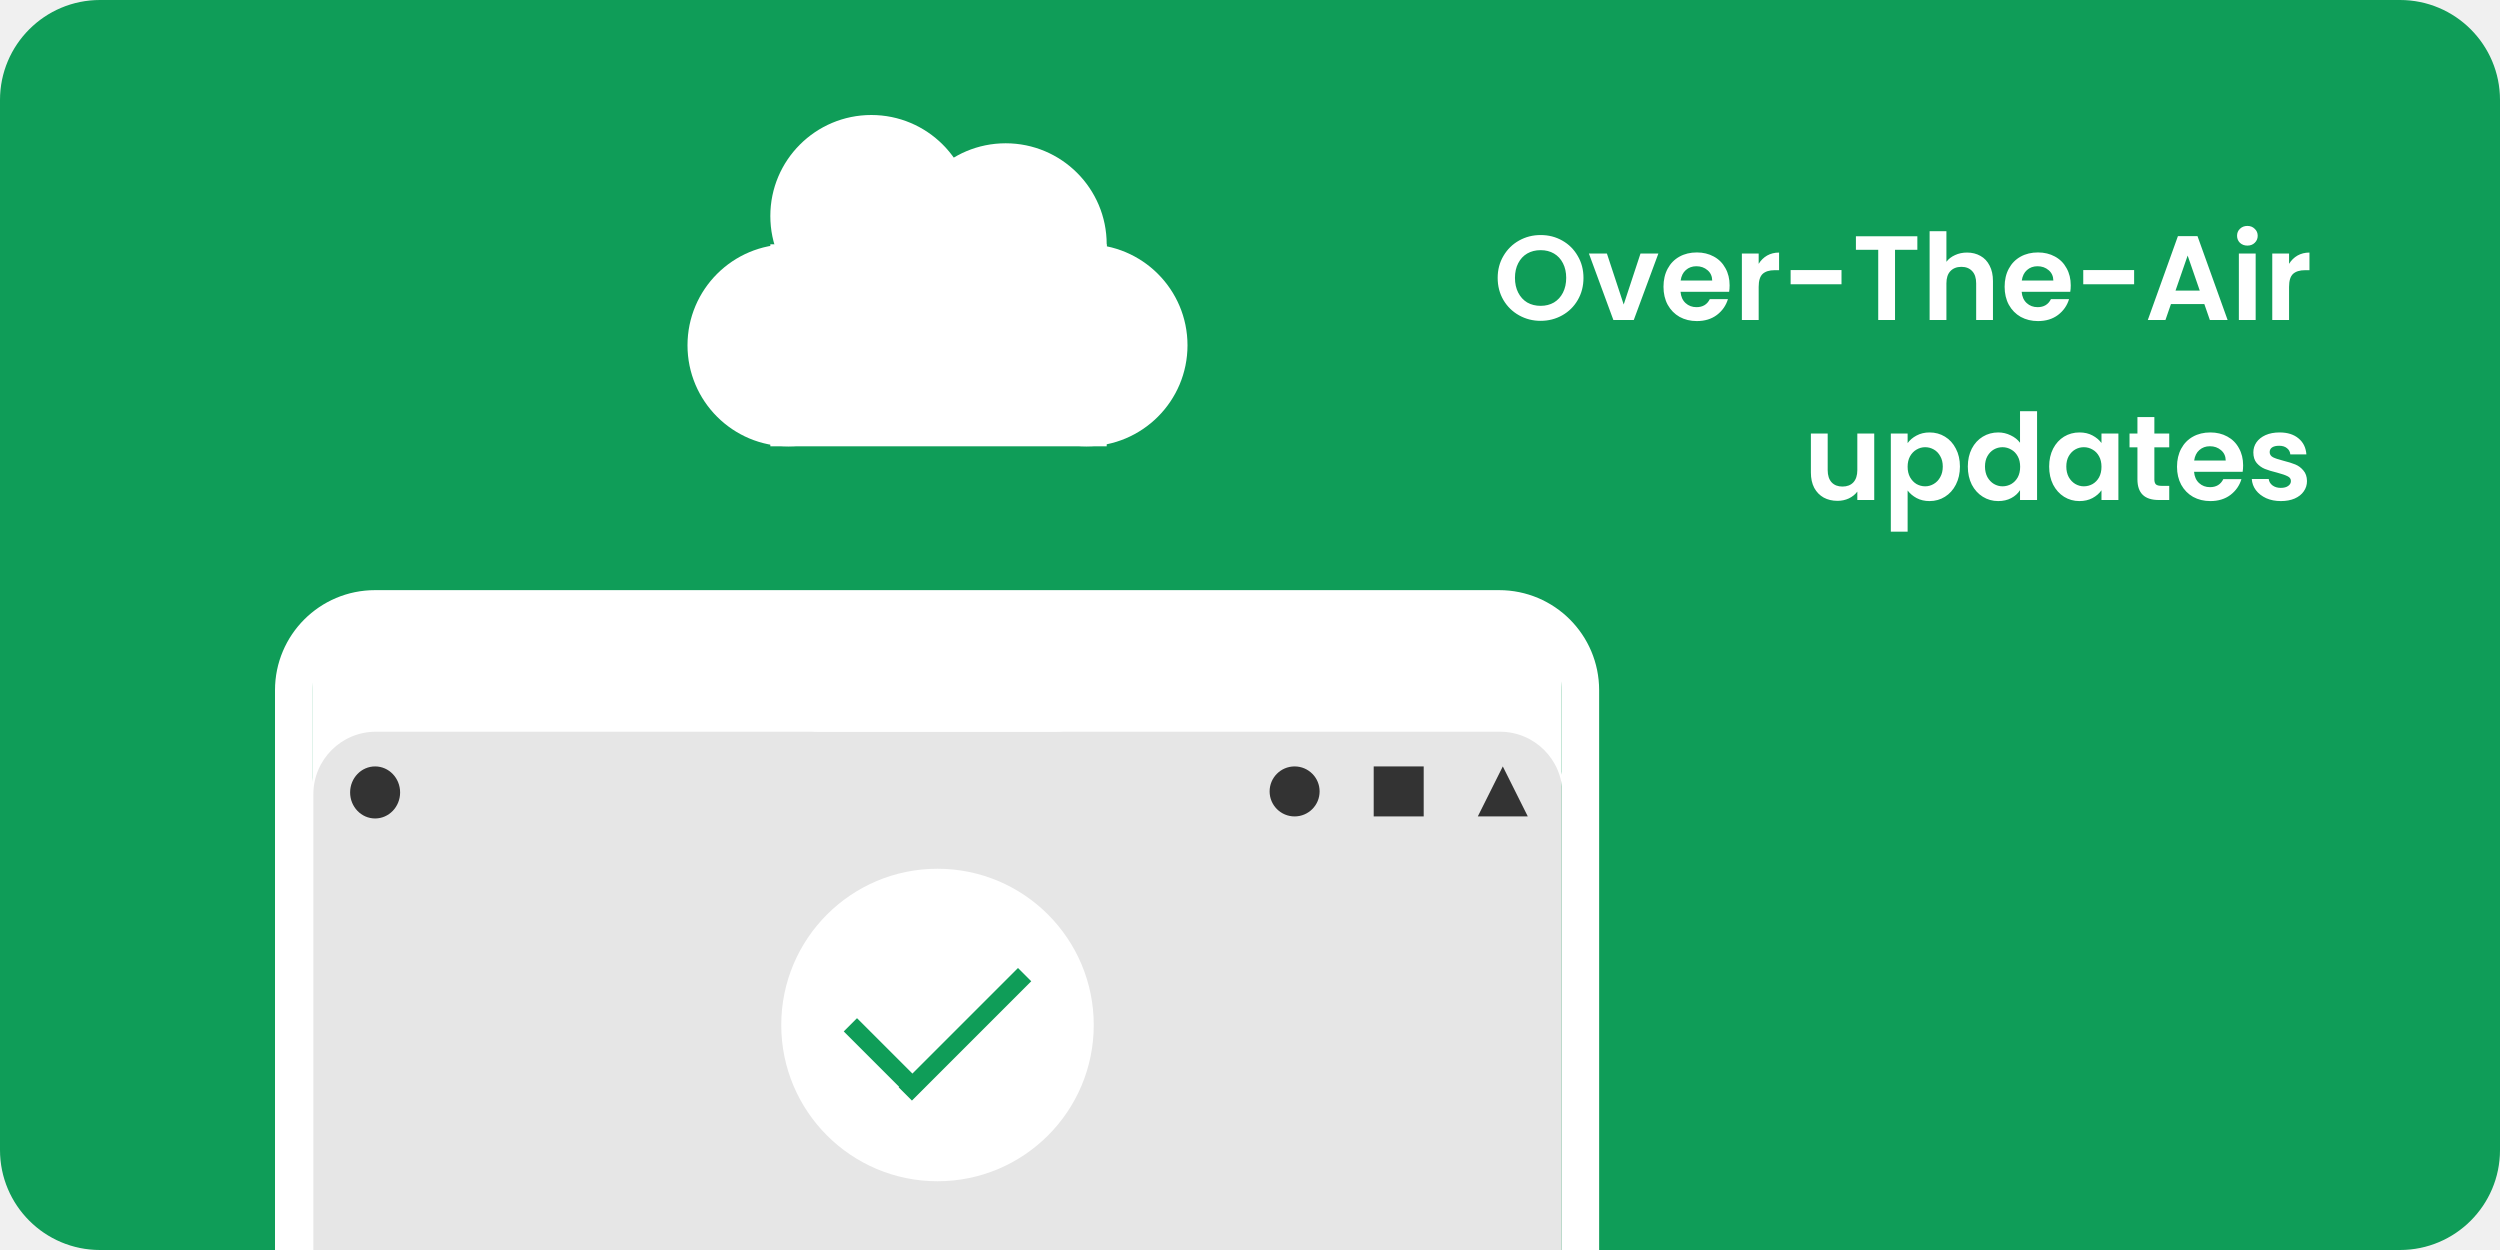
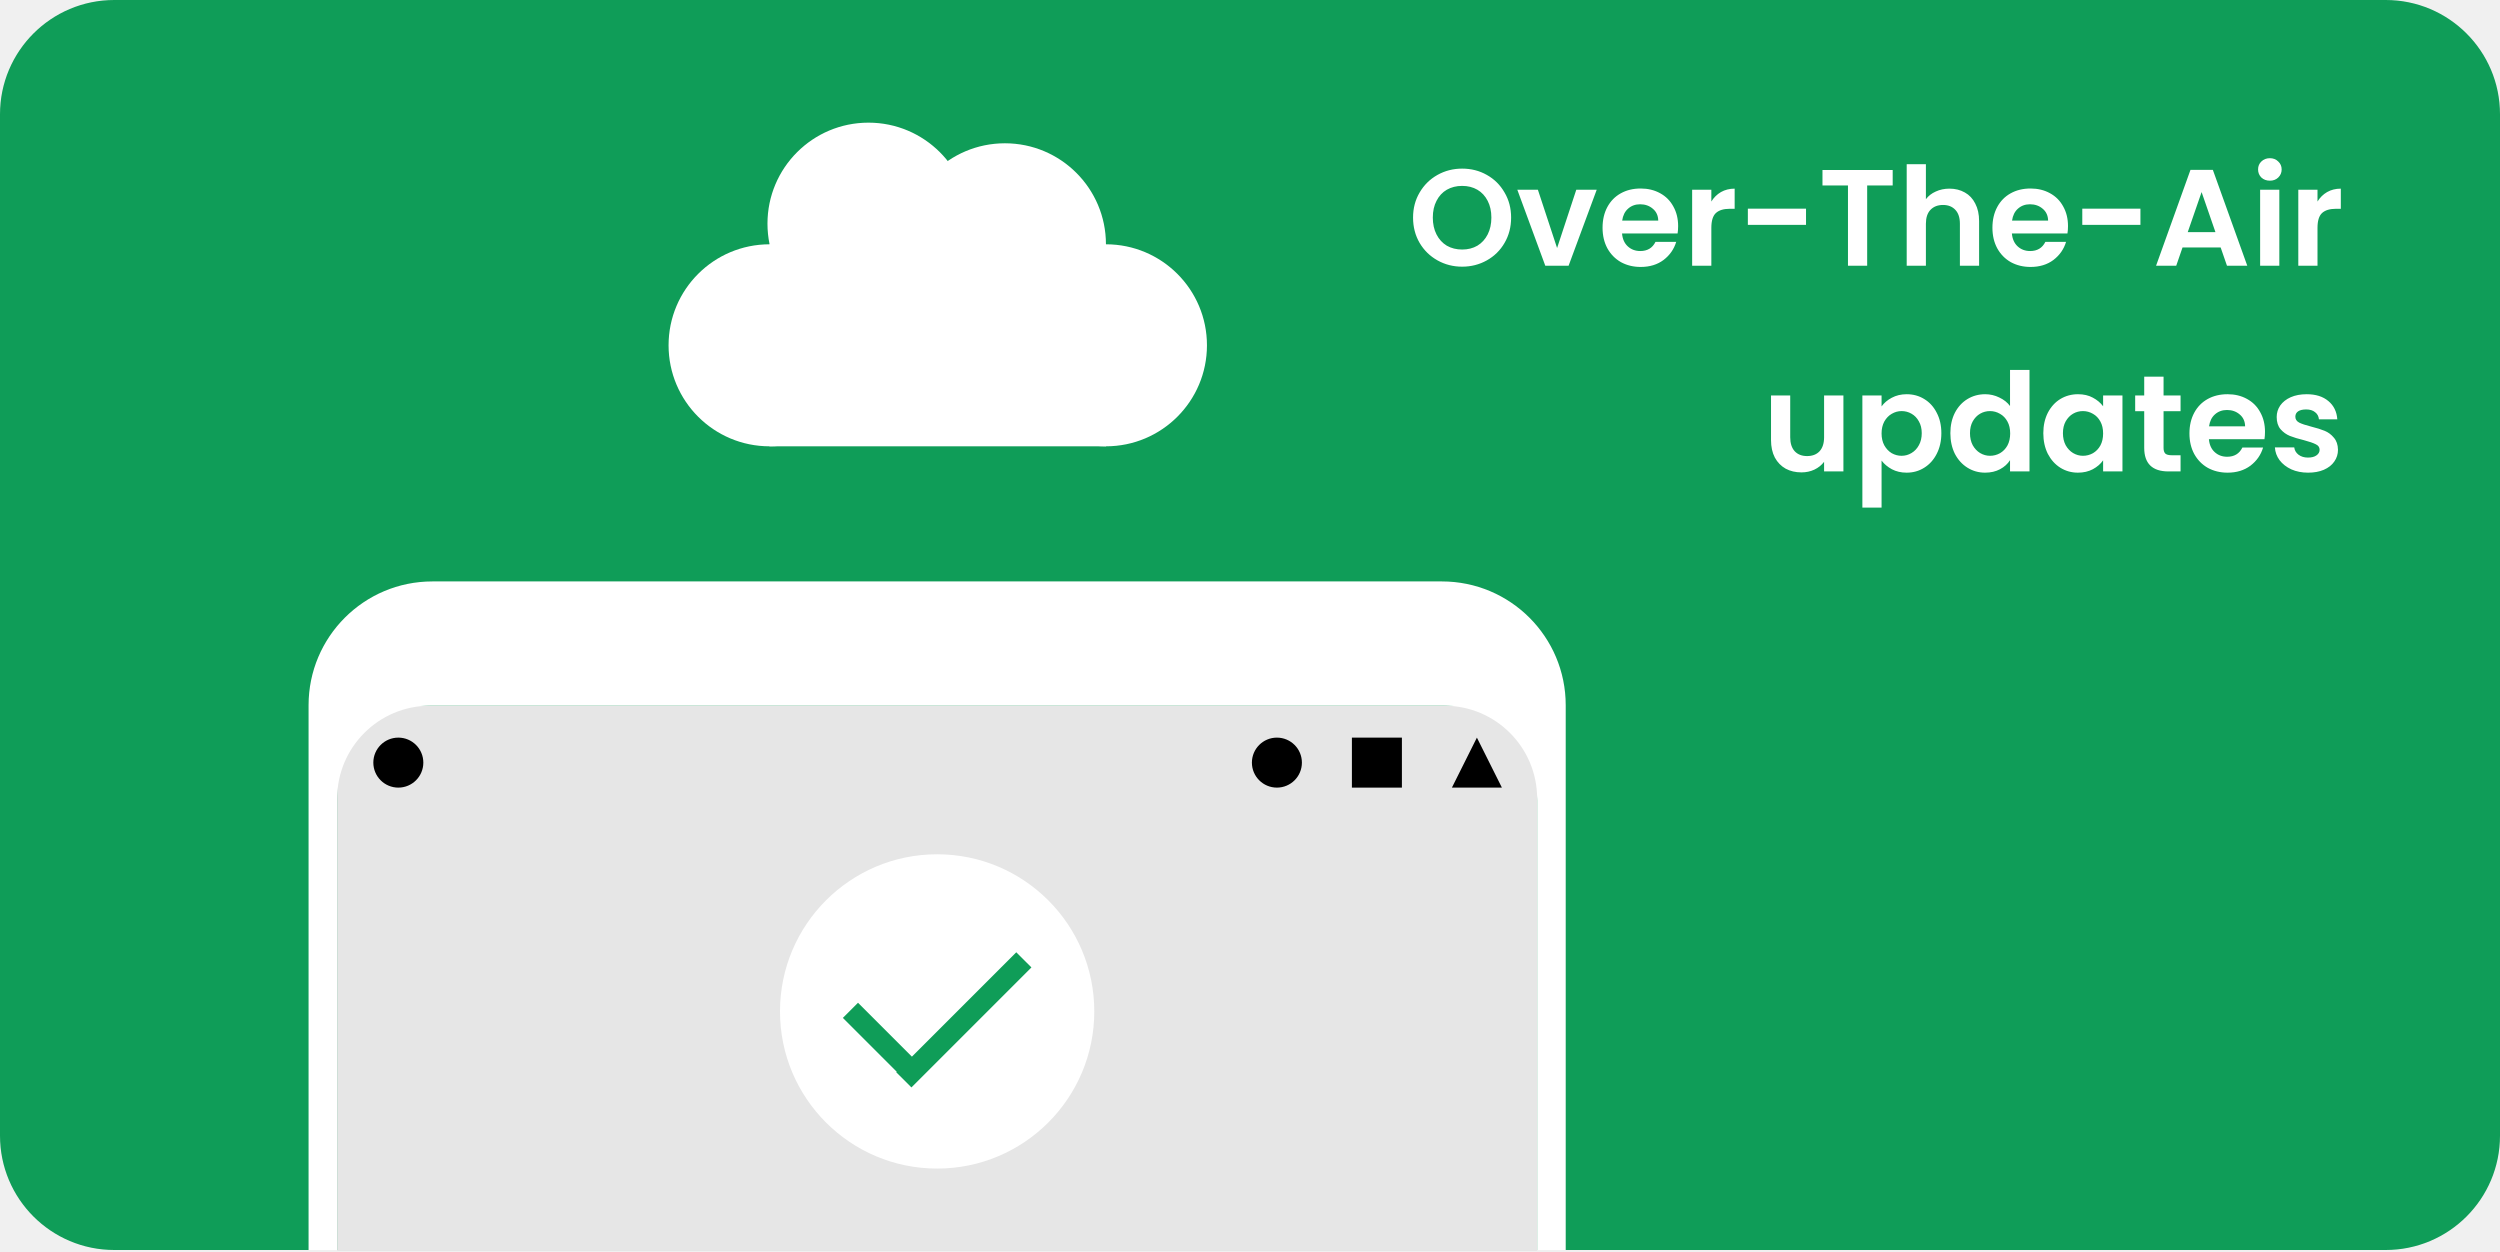
- <svg xmlns="http://www.w3.org/2000/svg" width="2000" height="1000" viewBox="0 0 2000 1000" fill="none">
-   <path d="M744.048 457.992C751.088 457.992 757.264 459.368 762.576 462.12C767.952 464.872 772.08 468.808 774.96 473.928C777.904 478.984 779.376 484.872 779.376 491.592C779.376 498.312 777.904 504.2 774.96 509.256C772.08 514.248 767.952 518.12 762.576 520.872C757.264 523.624 751.088 525 744.048 525H720.624V457.992H744.048ZM743.568 513.576C750.608 513.576 756.048 511.656 759.888 507.816C763.728 503.976 765.648 498.568 765.648 491.592C765.648 484.616 763.728 479.176 759.888 475.272C756.048 471.304 750.608 469.32 743.568 469.32H734.064V513.576H743.568ZM785.98 498.216C785.98 492.84 787.036 488.072 789.148 483.912C791.325 479.752 794.237 476.552 797.885 474.312C801.597 472.072 805.725 470.952 810.269 470.952C814.237 470.952 817.693 471.752 820.637 473.352C823.645 474.952 826.045 476.968 827.837 479.4V471.816H841.373V525H827.837V517.224C826.109 519.72 823.709 521.8 820.637 523.464C817.629 525.064 814.141 525.864 810.173 525.864C805.693 525.864 801.597 524.712 797.885 522.408C794.237 520.104 791.325 516.872 789.148 512.712C787.036 508.488 785.98 503.656 785.98 498.216ZM827.837 498.408C827.837 495.144 827.197 492.36 825.917 490.056C824.637 487.688 822.909 485.896 820.733 484.68C818.557 483.4 816.221 482.76 813.725 482.76C811.229 482.76 808.925 483.368 806.812 484.584C804.701 485.8 802.973 487.592 801.629 489.96C800.349 492.264 799.709 495.016 799.709 498.216C799.709 501.416 800.349 504.232 801.629 506.664C802.973 509.032 804.701 510.856 806.812 512.136C808.989 513.416 811.293 514.056 813.725 514.056C816.221 514.056 818.557 513.448 820.733 512.232C822.909 510.952 824.637 509.16 825.917 506.856C827.197 504.488 827.837 501.672 827.837 498.408ZM867.939 480.072C869.667 477.256 871.907 475.048 874.659 473.448C877.475 471.848 880.675 471.048 884.259 471.048V485.16H880.707C876.483 485.16 873.283 486.152 871.107 488.136C868.995 490.12 867.939 493.576 867.939 498.504V525H854.499V471.816H867.939V480.072ZM924.8 525L906.752 502.344V525H893.312V453.96H906.752V494.376L924.608 471.816H942.08L918.656 498.504L942.272 525H924.8Z" fill="black" />
-   <path d="M987.897 482.856V508.584C987.897 510.376 988.313 511.688 989.145 512.52C990.041 513.288 991.513 513.672 993.561 513.672H999.801V525H991.353C980.025 525 974.361 519.496 974.361 508.488V482.856H968.025V471.816H974.361V458.664H987.897V471.816H999.801V482.856H987.897ZM1039.42 471.048C1043.45 471.048 1047.04 471.944 1050.17 473.736C1053.31 475.464 1055.74 478.056 1057.47 481.512C1059.26 484.904 1060.16 489 1060.16 493.8V525H1046.72V495.624C1046.72 491.4 1045.66 488.168 1043.55 485.928C1041.44 483.624 1038.56 482.472 1034.91 482.472C1031.2 482.472 1028.25 483.624 1026.08 485.928C1023.96 488.168 1022.91 491.4 1022.91 495.624V525H1009.47V453.96H1022.91V478.44C1024.64 476.136 1026.94 474.344 1029.82 473.064C1032.7 471.72 1035.9 471.048 1039.42 471.048ZM1122.38 497.256C1122.38 499.176 1122.25 500.904 1121.99 502.44H1083.11C1083.43 506.28 1084.78 509.288 1087.14 511.464C1089.51 513.64 1092.42 514.728 1095.88 514.728C1100.87 514.728 1104.42 512.584 1106.54 508.296H1121.03C1119.5 513.416 1116.55 517.64 1112.2 520.968C1107.85 524.232 1102.5 525.864 1096.17 525.864C1091.05 525.864 1086.44 524.744 1082.34 522.504C1078.31 520.2 1075.14 516.968 1072.84 512.808C1070.6 508.648 1069.48 503.848 1069.48 498.408C1069.48 492.904 1070.6 488.072 1072.84 483.912C1075.08 479.752 1078.22 476.552 1082.25 474.312C1086.28 472.072 1090.92 470.952 1096.17 470.952C1101.22 470.952 1105.74 472.04 1109.7 474.216C1113.74 476.392 1116.84 479.496 1119.02 483.528C1121.26 487.496 1122.38 492.072 1122.38 497.256ZM1108.46 493.416C1108.39 489.96 1107.14 487.208 1104.71 485.16C1102.28 483.048 1099.3 481.992 1095.78 481.992C1092.46 481.992 1089.64 483.016 1087.34 485.064C1085.1 487.048 1083.72 489.832 1083.21 493.416H1108.46ZM1198.23 471.048C1204.76 471.048 1210.01 473.064 1213.98 477.096C1218.01 481.064 1220.03 486.632 1220.03 493.8V525H1206.59V495.624C1206.59 491.464 1205.53 488.296 1203.42 486.12C1201.31 483.88 1198.43 482.76 1194.78 482.76C1191.13 482.76 1188.22 483.88 1186.04 486.12C1183.93 488.296 1182.87 491.464 1182.87 495.624V525H1169.43V495.624C1169.43 491.464 1168.38 488.296 1166.27 486.12C1164.15 483.88 1161.27 482.76 1157.63 482.76C1153.91 482.76 1150.97 483.88 1148.79 486.12C1146.68 488.296 1145.63 491.464 1145.63 495.624V525H1132.19V471.816H1145.63V478.248C1147.35 476.008 1149.56 474.248 1152.25 472.968C1155 471.688 1158.01 471.048 1161.27 471.048C1165.43 471.048 1169.15 471.944 1172.41 473.736C1175.67 475.464 1178.2 477.96 1179.99 481.224C1181.72 478.152 1184.22 475.688 1187.48 473.832C1190.81 471.976 1194.39 471.048 1198.23 471.048ZM1282.22 497.256C1282.22 499.176 1282.09 500.904 1281.84 502.44H1242.96C1243.28 506.28 1244.62 509.288 1246.99 511.464C1249.36 513.64 1252.27 514.728 1255.72 514.728C1260.72 514.728 1264.27 512.584 1266.38 508.296H1280.88C1279.34 513.416 1276.4 517.64 1272.04 520.968C1267.69 524.232 1262.35 525.864 1256.01 525.864C1250.89 525.864 1246.28 524.744 1242.19 522.504C1238.16 520.2 1234.99 516.968 1232.68 512.808C1230.44 508.648 1229.32 503.848 1229.32 498.408C1229.32 492.904 1230.44 488.072 1232.68 483.912C1234.92 479.752 1238.06 476.552 1242.09 474.312C1246.12 472.072 1250.76 470.952 1256.01 470.952C1261.07 470.952 1265.58 472.04 1269.55 474.216C1273.58 476.392 1276.68 479.496 1278.86 483.528C1281.1 487.496 1282.22 492.072 1282.22 497.256ZM1268.3 493.416C1268.24 489.96 1266.99 487.208 1264.56 485.16C1262.12 483.048 1259.15 481.992 1255.63 481.992C1252.3 481.992 1249.48 483.016 1247.18 485.064C1244.94 487.048 1243.56 489.832 1243.05 493.416H1268.3Z" fill="white" />
-   <rect width="2000" height="1000" rx="80" fill="#0F9D58" />
-   <path d="M711.616 276.243C711.616 320.872 675.437 357.051 630.808 357.051C586.179 357.051 550 320.872 550 276.243C550 231.614 586.179 195.435 630.808 195.435C675.437 195.435 711.616 231.614 711.616 276.243Z" fill="white" />
-   <path d="M616.263 195.435H885.354V357.051H616.263V195.435Z" fill="white" />
-   <path d="M950 276.243C950 320.872 913.821 357.051 869.192 357.051C824.563 357.051 788.384 320.872 788.384 276.243C788.384 231.614 824.563 195.435 869.192 195.435C913.821 195.435 950 231.614 950 276.243Z" fill="white" />
-   <path d="M885.353 195.435C885.353 240.064 849.174 276.243 804.545 276.243C759.916 276.243 723.737 240.064 723.737 195.435C723.737 150.806 759.916 114.627 804.545 114.627C849.174 114.627 885.353 150.806 885.353 195.435Z" fill="white" />
-   <path d="M777.88 172.808C777.88 217.437 741.701 253.616 697.071 253.616C652.442 253.616 616.263 217.437 616.263 172.808C616.263 128.179 652.442 92 697.071 92C741.701 92 777.88 128.179 777.88 172.808Z" fill="white" />
-   <mask id="mask0" mask-type="alpha" maskUnits="userSpaceOnUse" x="0" y="357" width="1500" height="643">
-     <rect width="1500" height="643" rx="80" transform="matrix(-1 0 0 1 1500 357)" fill="black" />
-   </mask>
-   <g mask="url(#mask0)">
-     <path d="M1250 1002H1252V1000V550C1252 521.281 1228.72 498 1200 498H300C271.281 498 248 521.281 248 550V1000V1002H250H1250Z" fill="#0F9D58" stroke="white" stroke-width="4" />
-     <path d="M1199.3 1101.69C1226.92 1101.69 1249.3 1079.3 1249.3 1051.69L1249.3 541C1249.3 513.386 1226.92 491 1199.3 491L299.999 491C272.384 491 249.999 513.386 249.999 541L249.999 1051.69C249.999 1079.3 272.384 1101.69 299.999 1101.69L1199.3 1101.69Z" fill="white" />
-     <path d="M1251 1041.97C1251 1070.14 1228.17 1092.97 1200 1092.97L300.694 1092.97C272.527 1092.97 249.694 1070.14 249.694 1041.97L249.694 635.379C249.694 607.212 272.527 584.379 300.694 584.379L1200 584.379C1228.17 584.379 1251 607.212 1251 635.379L1251 1041.97Z" fill="black" fill-opacity="0.1" stroke="white" stroke-width="2" />
-     <rect width="40" height="40" transform="matrix(-1 0 0 1 1138.96 613.137)" fill="#333333" />
-     <circle r="20" transform="matrix(-1 0 0 1 1035.69 633.137)" fill="#333333" />
-     <path d="M1202.24 613.137L1182.24 653.137H1222.24L1202.24 613.137Z" fill="#333333" />
-     <ellipse rx="20" ry="20.819" transform="matrix(-1 0 0 1 300.09 633.956)" fill="#333333" />
-     <path d="M872.066 504.604H627.24V555.379C627.24 570.567 639.552 582.879 654.74 582.879H844.566C859.754 582.879 872.066 570.567 872.066 555.379V504.604Z" fill="white" stroke="white" stroke-width="5" />
-     <path d="M1264.31 2450.72C1264.31 2486.62 1235.21 2515.72 1199.31 2515.72L300.003 2515.72C264.104 2515.72 235.003 2486.62 235.003 2450.72L235.003 552.111C235.003 516.212 264.104 487.111 300.003 487.111L1199.31 487.111C1235.21 487.111 1264.31 516.213 1264.31 552.111L1264.31 2450.72Z" stroke="white" stroke-width="30" />
-     <mask id="path-14-inside-1" fill="white">
-       <path fill-rule="evenodd" clip-rule="evenodd" d="M583.244 502.104H624.742V543.69C624.715 520.764 606.159 502.179 583.244 502.104ZM874.569 502.104V543.716C874.582 520.778 893.143 502.179 916.066 502.104H874.569Z" />
-     </mask>
-     <path fill-rule="evenodd" clip-rule="evenodd" d="M583.244 502.104H624.742V543.69C624.715 520.764 606.159 502.179 583.244 502.104ZM874.569 502.104V543.716C874.582 520.778 893.143 502.179 916.066 502.104H874.569Z" fill="white" />
-     <path d="M624.742 502.104V501.604H625.242V502.104H624.742ZM583.244 502.104L583.243 502.604L583.244 501.604V502.104ZM624.742 543.69H625.242L624.242 543.691L624.742 543.69ZM874.569 543.716L875.069 543.716L874.069 543.716H874.569ZM874.569 502.104H874.069V501.604H874.569V502.104ZM916.066 502.104V501.604L916.068 502.604L916.066 502.104ZM624.742 502.604H583.244V501.604H624.742V502.604ZM624.242 543.69V502.104H625.242V543.69H624.242ZM624.242 543.691C624.215 521.04 605.882 502.678 583.243 502.604L583.246 501.604C606.436 501.68 625.214 520.488 625.242 543.689L624.242 543.691ZM874.069 543.716V502.104H875.069V543.716H874.069ZM916.068 502.604C893.42 502.678 875.082 521.054 875.069 543.716L874.069 543.715C874.083 520.502 892.866 501.68 916.065 501.604L916.068 502.604ZM874.569 501.604H916.066V502.604H874.569V501.604Z" fill="white" mask="url(#path-14-inside-1)" />
-   </g>
-   <circle cx="750" cy="820" r="125" fill="white" />
-   <line x1="680.303" y1="819.847" x2="734.848" y2="874.392" stroke="#0F9D58" stroke-width="15" />
-   <line x1="724.244" y1="875.156" x2="819.697" y2="779.702" stroke="#0F9D58" stroke-width="15" />
-   <path d="M1232.51 256.672C1226.24 256.672 1220.48 255.2 1215.23 252.256C1209.98 249.312 1205.82 245.248 1202.75 240.064C1199.68 234.816 1198.14 228.896 1198.14 222.304C1198.14 215.776 1199.68 209.92 1202.75 204.736C1205.82 199.488 1209.98 195.392 1215.23 192.448C1220.48 189.504 1226.24 188.032 1232.51 188.032C1238.85 188.032 1244.61 189.504 1249.79 192.448C1255.04 195.392 1259.17 199.488 1262.17 204.736C1265.25 209.92 1266.78 215.776 1266.78 222.304C1266.78 228.896 1265.25 234.816 1262.17 240.064C1259.17 245.248 1255.04 249.312 1249.79 252.256C1244.54 255.2 1238.78 256.672 1232.51 256.672ZM1232.51 244.672C1236.54 244.672 1240.09 243.776 1243.17 241.984C1246.24 240.128 1248.64 237.504 1250.37 234.112C1252.09 230.72 1252.96 226.784 1252.96 222.304C1252.96 217.824 1252.09 213.92 1250.37 210.592C1248.64 207.2 1246.24 204.608 1243.17 202.816C1240.09 201.024 1236.54 200.128 1232.51 200.128C1228.48 200.128 1224.89 201.024 1221.76 202.816C1218.69 204.608 1216.29 207.2 1214.56 210.592C1212.83 213.92 1211.97 217.824 1211.97 222.304C1211.97 226.784 1212.83 230.72 1214.56 234.112C1216.29 237.504 1218.69 240.128 1221.76 241.984C1224.89 243.776 1228.48 244.672 1232.51 244.672ZM1298.96 243.616L1312.4 202.816H1326.7L1307.02 256H1290.7L1271.12 202.816H1285.52L1298.96 243.616ZM1383.69 228.256C1383.69 230.176 1383.56 231.904 1383.31 233.44H1344.43C1344.75 237.28 1346.09 240.288 1348.46 242.464C1350.83 244.64 1353.74 245.728 1357.19 245.728C1362.19 245.728 1365.74 243.584 1367.85 239.296H1382.35C1380.81 244.416 1377.87 248.64 1373.51 251.968C1369.16 255.232 1363.82 256.864 1357.48 256.864C1352.36 256.864 1347.75 255.744 1343.66 253.504C1339.63 251.2 1336.46 247.968 1334.15 243.808C1331.91 239.648 1330.79 234.848 1330.79 229.408C1330.79 223.904 1331.91 219.072 1334.15 214.912C1336.39 210.752 1339.53 207.552 1343.56 205.312C1347.59 203.072 1352.23 201.952 1357.48 201.952C1362.54 201.952 1367.05 203.04 1371.02 205.216C1375.05 207.392 1378.15 210.496 1380.33 214.528C1382.57 218.496 1383.69 223.072 1383.69 228.256ZM1369.77 224.416C1369.71 220.96 1368.46 218.208 1366.03 216.16C1363.59 214.048 1360.62 212.992 1357.1 212.992C1353.77 212.992 1350.95 214.016 1348.65 216.064C1346.41 218.048 1345.03 220.832 1344.52 224.416H1369.77ZM1406.94 211.072C1408.67 208.256 1410.91 206.048 1413.66 204.448C1416.48 202.848 1419.68 202.048 1423.26 202.048V216.16H1419.71C1415.48 216.16 1412.28 217.152 1410.11 219.136C1408 221.12 1406.94 224.576 1406.94 229.504V256H1393.5V202.816H1406.94V211.072ZM1473.21 216.064V227.392H1432.5V216.064H1473.21ZM1533.88 188.992V199.84H1516.02V256H1502.58V199.84H1484.73V188.992H1533.88ZM1573.64 202.048C1577.67 202.048 1581.25 202.944 1584.39 204.736C1587.53 206.464 1589.96 209.056 1591.69 212.512C1593.48 215.904 1594.37 220 1594.37 224.8V256H1580.93V226.624C1580.93 222.4 1579.88 219.168 1577.77 216.928C1575.65 214.624 1572.77 213.472 1569.13 213.472C1565.41 213.472 1562.47 214.624 1560.29 216.928C1558.18 219.168 1557.13 222.4 1557.13 226.624V256H1543.69V184.96H1557.13V209.44C1558.85 207.136 1561.16 205.344 1564.04 204.064C1566.92 202.72 1570.12 202.048 1573.64 202.048ZM1656.6 228.256C1656.6 230.176 1656.47 231.904 1656.21 233.44H1617.33C1617.65 237.28 1619 240.288 1621.36 242.464C1623.73 244.64 1626.64 245.728 1630.1 245.728C1635.09 245.728 1638.64 243.584 1640.76 239.296H1655.25C1653.72 244.416 1650.77 248.64 1646.42 251.968C1642.07 255.232 1636.72 256.864 1630.39 256.864C1625.27 256.864 1620.66 255.744 1616.56 253.504C1612.53 251.2 1609.36 247.968 1607.06 243.808C1604.82 239.648 1603.7 234.848 1603.7 229.408C1603.7 223.904 1604.82 219.072 1607.06 214.912C1609.3 210.752 1612.44 207.552 1616.47 205.312C1620.5 203.072 1625.14 201.952 1630.39 201.952C1635.44 201.952 1639.96 203.04 1643.92 205.216C1647.96 207.392 1651.06 210.496 1653.24 214.528C1655.48 218.496 1656.6 223.072 1656.6 228.256ZM1642.68 224.416C1642.61 220.96 1641.36 218.208 1638.93 216.16C1636.5 214.048 1633.52 212.992 1630 212.992C1626.68 212.992 1623.86 214.016 1621.56 216.064C1619.32 218.048 1617.94 220.832 1617.43 224.416H1642.68ZM1707.3 216.064V227.392H1666.6V216.064H1707.3ZM1763.46 243.232H1736.77L1732.36 256H1718.25L1742.34 188.896H1757.99L1782.09 256H1767.88L1763.46 243.232ZM1759.81 232.48L1750.12 204.448L1740.42 232.48H1759.81ZM1797.91 196.48C1795.54 196.48 1793.56 195.744 1791.96 194.272C1790.42 192.736 1789.65 190.848 1789.65 188.608C1789.65 186.368 1790.42 184.512 1791.96 183.04C1793.56 181.504 1795.54 180.736 1797.91 180.736C1800.28 180.736 1802.23 181.504 1803.76 183.04C1805.36 184.512 1806.16 186.368 1806.16 188.608C1806.16 190.848 1805.36 192.736 1803.76 194.272C1802.23 195.744 1800.28 196.48 1797.91 196.48ZM1804.53 202.816V256H1791.09V202.816H1804.53ZM1831.25 211.072C1832.98 208.256 1835.22 206.048 1837.97 204.448C1840.79 202.848 1843.99 202.048 1847.57 202.048V216.16H1844.02C1839.8 216.16 1836.6 217.152 1834.42 219.136C1832.31 221.12 1831.25 224.576 1831.25 229.504V256H1817.81V202.816H1831.25V211.072ZM1499.39 346.816V400H1485.86V393.28C1484.13 395.584 1481.86 397.408 1479.04 398.752C1476.29 400.032 1473.28 400.672 1470.02 400.672C1465.86 400.672 1462.18 399.808 1458.98 398.08C1455.78 396.288 1453.25 393.696 1451.39 390.304C1449.6 386.848 1448.71 382.752 1448.71 378.016V346.816H1462.15V376.096C1462.15 380.32 1463.2 383.584 1465.31 385.888C1467.43 388.128 1470.31 389.248 1473.95 389.248C1477.67 389.248 1480.58 388.128 1482.69 385.888C1484.8 383.584 1485.86 380.32 1485.86 376.096V346.816H1499.39ZM1526.1 354.496C1527.82 352.064 1530.19 350.048 1533.2 348.448C1536.27 346.784 1539.76 345.952 1543.66 345.952C1548.21 345.952 1552.3 347.072 1555.95 349.312C1559.66 351.552 1562.58 354.752 1564.69 358.912C1566.86 363.008 1567.95 367.776 1567.95 373.216C1567.95 378.656 1566.86 383.488 1564.69 387.712C1562.58 391.872 1559.66 395.104 1555.95 397.408C1552.3 399.712 1548.21 400.864 1543.66 400.864C1539.76 400.864 1536.3 400.064 1533.3 398.464C1530.35 396.864 1527.95 394.848 1526.1 392.416V425.344H1512.66V346.816H1526.1V354.496ZM1554.22 373.216C1554.22 370.016 1553.55 367.264 1552.21 364.96C1550.93 362.592 1549.2 360.8 1547.02 359.584C1544.91 358.368 1542.61 357.76 1540.11 357.76C1537.68 357.76 1535.38 358.4 1533.2 359.68C1531.09 360.896 1529.36 362.688 1528.02 365.056C1526.74 367.424 1526.1 370.208 1526.1 373.408C1526.1 376.608 1526.74 379.392 1528.02 381.76C1529.36 384.128 1531.09 385.952 1533.2 387.232C1535.38 388.448 1537.68 389.056 1540.11 389.056C1542.61 389.056 1544.91 388.416 1547.02 387.136C1549.2 385.856 1550.93 384.032 1552.21 381.664C1553.55 379.296 1554.22 376.48 1554.22 373.216ZM1574.26 373.216C1574.26 367.84 1575.32 363.072 1577.43 358.912C1579.61 354.752 1582.55 351.552 1586.26 349.312C1589.97 347.072 1594.1 345.952 1598.65 345.952C1602.1 345.952 1605.4 346.72 1608.53 348.256C1611.67 349.728 1614.17 351.712 1616.02 354.208V328.96H1629.65V400H1616.02V392.128C1614.36 394.752 1612.02 396.864 1609.01 398.464C1606.01 400.064 1602.52 400.864 1598.55 400.864C1594.07 400.864 1589.97 399.712 1586.26 397.408C1582.55 395.104 1579.61 391.872 1577.43 387.712C1575.32 383.488 1574.26 378.656 1574.26 373.216ZM1616.12 373.408C1616.12 370.144 1615.48 367.36 1614.2 365.056C1612.92 362.688 1611.19 360.896 1609.01 359.68C1606.84 358.4 1604.5 357.76 1602.01 357.76C1599.51 357.76 1597.21 358.368 1595.09 359.584C1592.98 360.8 1591.25 362.592 1589.91 364.96C1588.63 367.264 1587.99 370.016 1587.99 373.216C1587.99 376.416 1588.63 379.232 1589.91 381.664C1591.25 384.032 1592.98 385.856 1595.09 387.136C1597.27 388.416 1599.57 389.056 1602.01 389.056C1604.5 389.056 1606.84 388.448 1609.01 387.232C1611.19 385.952 1612.92 384.16 1614.2 381.856C1615.48 379.488 1616.12 376.672 1616.12 373.408ZM1639.32 373.216C1639.32 367.84 1640.38 363.072 1642.49 358.912C1644.67 354.752 1647.58 351.552 1651.23 349.312C1654.94 347.072 1659.07 345.952 1663.61 345.952C1667.58 345.952 1671.04 346.752 1673.98 348.352C1676.99 349.952 1679.39 351.968 1681.18 354.4V346.816H1694.72V400H1681.18V392.224C1679.45 394.72 1677.05 396.8 1673.98 398.464C1670.97 400.064 1667.48 400.864 1663.52 400.864C1659.04 400.864 1654.94 399.712 1651.23 397.408C1647.58 395.104 1644.67 391.872 1642.49 387.712C1640.38 383.488 1639.32 378.656 1639.32 373.216ZM1681.18 373.408C1681.18 370.144 1680.54 367.36 1679.26 365.056C1677.98 362.688 1676.25 360.896 1674.08 359.68C1671.9 358.4 1669.56 357.76 1667.07 357.76C1664.57 357.76 1662.27 358.368 1660.16 359.584C1658.04 360.8 1656.32 362.592 1654.97 364.96C1653.69 367.264 1653.05 370.016 1653.05 373.216C1653.05 376.416 1653.69 379.232 1654.97 381.664C1656.32 384.032 1658.04 385.856 1660.16 387.136C1662.33 388.416 1664.64 389.056 1667.07 389.056C1669.56 389.056 1671.9 388.448 1674.08 387.232C1676.25 385.952 1677.98 384.16 1679.26 381.856C1680.54 379.488 1681.18 376.672 1681.18 373.408ZM1723.49 357.856V383.584C1723.49 385.376 1723.91 386.688 1724.74 387.52C1725.63 388.288 1727.11 388.672 1729.15 388.672H1735.39V400H1726.95C1715.62 400 1709.95 394.496 1709.95 383.488V357.856H1703.62V346.816H1709.95V333.664H1723.49V346.816H1735.39V357.856H1723.49ZM1794.5 372.256C1794.5 374.176 1794.37 375.904 1794.12 377.44H1755.24C1755.56 381.28 1756.9 384.288 1759.27 386.464C1761.64 388.64 1764.55 389.728 1768.01 389.728C1773 389.728 1776.55 387.584 1778.66 383.296H1793.16C1791.62 388.416 1788.68 392.64 1784.33 395.968C1779.97 399.232 1774.63 400.864 1768.29 400.864C1763.17 400.864 1758.57 399.744 1754.47 397.504C1750.44 395.2 1747.27 391.968 1744.97 387.808C1742.73 383.648 1741.61 378.848 1741.61 373.408C1741.61 367.904 1742.73 363.072 1744.97 358.912C1747.21 354.752 1750.34 351.552 1754.37 349.312C1758.41 347.072 1763.05 345.952 1768.29 345.952C1773.35 345.952 1777.86 347.04 1781.83 349.216C1785.86 351.392 1788.97 354.496 1791.14 358.528C1793.38 362.496 1794.5 367.072 1794.5 372.256ZM1780.58 368.416C1780.52 364.96 1779.27 362.208 1776.84 360.16C1774.41 358.048 1771.43 356.992 1767.91 356.992C1764.58 356.992 1761.77 358.016 1759.46 360.064C1757.22 362.048 1755.85 364.832 1755.33 368.416H1780.58ZM1824.66 400.864C1820.31 400.864 1816.41 400.096 1812.95 398.56C1809.5 396.96 1806.74 394.816 1804.7 392.128C1802.71 389.44 1801.62 386.464 1801.43 383.2H1814.97C1815.22 385.248 1816.22 386.944 1817.94 388.288C1819.74 389.632 1821.94 390.304 1824.57 390.304C1827.13 390.304 1829.11 389.792 1830.52 388.768C1831.99 387.744 1832.73 386.432 1832.73 384.832C1832.73 383.104 1831.83 381.824 1830.04 380.992C1828.31 380.096 1825.53 379.136 1821.69 378.112C1817.72 377.152 1814.46 376.16 1811.9 375.136C1809.4 374.112 1807.22 372.544 1805.37 370.432C1803.58 368.32 1802.68 365.472 1802.68 361.888C1802.68 358.944 1803.51 356.256 1805.18 353.824C1806.9 351.392 1809.34 349.472 1812.47 348.064C1815.67 346.656 1819.42 345.952 1823.7 345.952C1830.04 345.952 1835.1 347.552 1838.87 350.752C1842.65 353.888 1844.73 358.144 1845.11 363.52H1832.25C1832.06 361.408 1831.16 359.744 1829.56 358.528C1828.02 357.248 1825.94 356.608 1823.32 356.608C1820.89 356.608 1819 357.056 1817.66 357.952C1816.38 358.848 1815.74 360.096 1815.74 361.696C1815.74 363.488 1816.63 364.864 1818.42 365.824C1820.22 366.72 1823 367.648 1826.78 368.608C1830.62 369.568 1833.78 370.56 1836.28 371.584C1838.78 372.608 1840.92 374.208 1842.71 376.384C1844.57 378.496 1845.53 381.312 1845.59 384.832C1845.59 387.904 1844.73 390.656 1843 393.088C1841.34 395.52 1838.9 397.44 1835.7 398.848C1832.57 400.192 1828.89 400.864 1824.66 400.864Z" fill="white" />
+ <svg xmlns="http://www.w3.org/2000/svg" width="1750" height="876" viewBox="0 0 1750 876" fill="none">
+   <rect width="1750" height="875" rx="80" fill="#0F9D58" />
+   <path d="M609.414 241.714C609.414 280.764 577.757 312.421 538.707 312.421C499.657 312.421 468 280.764 468 241.714C468 202.663 499.657 171.006 538.707 171.006C577.757 171.006 609.414 202.663 609.414 241.714Z" fill="white" />
+   <path d="M538.707 171.006H774.162V312.421H538.707V171.006Z" fill="white" />
+   <path d="M844.869 241.714C844.869 280.764 813.213 312.421 774.162 312.421C735.112 312.421 703.455 280.764 703.455 241.714C703.455 202.663 735.112 171.006 774.162 171.006C813.213 171.006 844.869 202.663 844.869 241.714Z" fill="white" />
+   <path d="M774.161 171.006C774.161 210.056 742.505 241.714 703.454 241.714C664.404 241.714 632.747 210.056 632.747 171.006C632.747 131.955 664.404 100.299 703.454 100.299C742.505 100.299 774.161 131.955 774.161 171.006Z" fill="white" />
+   <path d="M678.645 156.564C678.645 195.615 646.989 227.272 607.938 227.272C568.888 227.272 537.231 195.615 537.231 156.564C537.231 117.514 568.888 85.857 607.938 85.857C646.989 85.857 678.645 117.514 678.645 156.564Z" fill="white" />
+   <path d="M302.667 407C254.802 407 216 445.802 216 493.667L216 875H236L236 560.238C236.052 523.463 265.88 493.667 302.667 493.667H588.912C589.052 493.668 589.193 493.669 589.333 493.669L722.667 493.669C722.807 493.669 722.948 493.668 723.088 493.667H1009.33C1046.14 493.667 1075.98 523.499 1076 560.305V493.667L1076 875H1096V493.667C1096 445.802 1057.2 407 1009.33 407L302.667 407Z" fill="white" />
+   <path d="M236 543.667C236 516.053 258.386 493.667 286 493.667H1026C1053.61 493.667 1076 516.053 1076 543.667V875H236V543.667Z" fill="white" />
+   <path d="M236 559C236 523.102 265.101 494 301 494H1011C1046.9 494 1076 523.101 1076 559V875.333H236V559Z" fill="black" fill-opacity="0.1" />
+   <circle cx="656" cy="708" r="110" fill="white" />
+   <path d="M595.305 707.23L643.304 755.23M632.698 755.899L716.697 671.9" stroke="#0F9D58" stroke-width="15" />
+   <path d="M981.332 516.333L946.332 516.333V551.333L981.332 551.333V516.333Z" fill="black" />
+   <path d="M876.333 533.833C876.333 543.498 884.168 551.333 893.833 551.333C903.498 551.333 911.333 543.498 911.333 533.833C911.333 524.168 903.498 516.333 893.833 516.333C884.168 516.333 876.333 524.168 876.333 533.833Z" fill="black" />
+   <path d="M1033.83 516.333L1016.33 551.333L1051.33 551.333L1033.83 516.333Z" fill="black" />
+   <path d="M261.332 533.833C261.332 543.498 269.167 551.333 278.832 551.333C288.497 551.333 296.332 543.498 296.332 533.833C296.332 524.168 288.497 516.333 278.832 516.333C269.167 516.333 261.332 524.168 261.332 533.833Z" fill="black" />
+   <path d="M1023.51 186.672C1017.24 186.672 1011.48 185.2 1006.23 182.256C1000.98 179.312 996.821 175.248 993.749 170.064C990.677 164.816 989.141 158.896 989.141 152.304C989.141 145.776 990.677 139.92 993.749 134.736C996.821 129.488 1000.98 125.392 1006.23 122.448C1011.48 119.504 1017.24 118.032 1023.51 118.032C1029.85 118.032 1035.61 119.504 1040.79 122.448C1046.04 125.392 1050.17 129.488 1053.17 134.736C1056.25 139.92 1057.78 145.776 1057.78 152.304C1057.78 158.896 1056.25 164.816 1053.17 170.064C1050.17 175.248 1046.04 179.312 1040.79 182.256C1035.54 185.2 1029.78 186.672 1023.51 186.672ZM1023.51 174.672C1027.54 174.672 1031.09 173.776 1034.17 171.984C1037.24 170.128 1039.64 167.504 1041.37 164.112C1043.09 160.72 1043.96 156.784 1043.96 152.304C1043.96 147.824 1043.09 143.92 1041.37 140.592C1039.64 137.2 1037.24 134.608 1034.17 132.816C1031.09 131.024 1027.54 130.128 1023.51 130.128C1019.48 130.128 1015.89 131.024 1012.76 132.816C1009.69 134.608 1007.29 137.2 1005.56 140.592C1003.83 143.92 1002.97 147.824 1002.97 152.304C1002.97 156.784 1003.83 160.72 1005.56 164.112C1007.29 167.504 1009.69 170.128 1012.76 171.984C1015.89 173.776 1019.48 174.672 1023.51 174.672ZM1089.96 173.616L1103.4 132.816H1117.7L1098.02 186H1081.7L1062.12 132.816H1076.52L1089.96 173.616ZM1174.69 158.256C1174.69 160.176 1174.56 161.904 1174.31 163.44H1135.43C1135.75 167.28 1137.09 170.288 1139.46 172.464C1141.83 174.64 1144.74 175.728 1148.19 175.728C1153.19 175.728 1156.74 173.584 1158.85 169.296H1173.35C1171.81 174.416 1168.87 178.64 1164.51 181.968C1160.16 185.232 1154.82 186.864 1148.48 186.864C1143.36 186.864 1138.75 185.744 1134.66 183.504C1130.63 181.2 1127.46 177.968 1125.15 173.808C1122.91 169.648 1121.79 164.848 1121.79 159.408C1121.79 153.904 1122.91 149.072 1125.15 144.912C1127.39 140.752 1130.53 137.552 1134.56 135.312C1138.59 133.072 1143.23 131.952 1148.48 131.952C1153.54 131.952 1158.05 133.04 1162.02 135.216C1166.05 137.392 1169.15 140.496 1171.33 144.528C1173.57 148.496 1174.69 153.072 1174.69 158.256ZM1160.77 154.416C1160.71 150.96 1159.46 148.208 1157.03 146.16C1154.59 144.048 1151.62 142.992 1148.1 142.992C1144.77 142.992 1141.95 144.016 1139.65 146.064C1137.41 148.048 1136.03 150.832 1135.52 154.416H1160.77ZM1197.94 141.072C1199.67 138.256 1201.91 136.048 1204.66 134.448C1207.48 132.848 1210.68 132.048 1214.26 132.048V146.16H1210.71C1206.48 146.16 1203.28 147.152 1201.11 149.136C1199 151.12 1197.94 154.576 1197.94 159.504V186H1184.5V132.816H1197.94V141.072ZM1264.21 146.064V157.392H1223.5V146.064H1264.21ZM1324.88 118.992V129.84H1307.02V186H1293.58V129.84H1275.73V118.992H1324.88ZM1364.64 132.048C1368.67 132.048 1372.25 132.944 1375.39 134.736C1378.53 136.464 1380.96 139.056 1382.69 142.512C1384.48 145.904 1385.37 150 1385.37 154.8V186H1371.93V156.624C1371.93 152.4 1370.88 149.168 1368.77 146.928C1366.65 144.624 1363.77 143.472 1360.13 143.472C1356.41 143.472 1353.47 144.624 1351.29 146.928C1349.18 149.168 1348.13 152.4 1348.13 156.624V186H1334.69V114.96H1348.13V139.44C1349.85 137.136 1352.16 135.344 1355.04 134.064C1357.92 132.72 1361.12 132.048 1364.64 132.048ZM1447.6 158.256C1447.6 160.176 1447.47 161.904 1447.21 163.44H1408.33C1408.65 167.28 1410 170.288 1412.36 172.464C1414.73 174.64 1417.64 175.728 1421.1 175.728C1426.09 175.728 1429.64 173.584 1431.76 169.296H1446.25C1444.72 174.416 1441.77 178.64 1437.42 181.968C1433.07 185.232 1427.72 186.864 1421.39 186.864C1416.27 186.864 1411.66 185.744 1407.56 183.504C1403.53 181.2 1400.36 177.968 1398.06 173.808C1395.82 169.648 1394.7 164.848 1394.7 159.408C1394.7 153.904 1395.82 149.072 1398.06 144.912C1400.3 140.752 1403.44 137.552 1407.47 135.312C1411.5 133.072 1416.14 131.952 1421.39 131.952C1426.44 131.952 1430.96 133.04 1434.92 135.216C1438.96 137.392 1442.06 140.496 1444.24 144.528C1446.48 148.496 1447.6 153.072 1447.6 158.256ZM1433.68 154.416C1433.61 150.96 1432.36 148.208 1429.93 146.16C1427.5 144.048 1424.52 142.992 1421 142.992C1417.68 142.992 1414.86 144.016 1412.56 146.064C1410.32 148.048 1408.94 150.832 1408.43 154.416H1433.68ZM1498.3 146.064V157.392H1457.6V146.064H1498.3ZM1554.46 173.232H1527.77L1523.36 186H1509.25L1533.34 118.896H1548.99L1573.09 186H1558.88L1554.46 173.232ZM1550.81 162.48L1541.12 134.448L1531.42 162.48H1550.81ZM1588.91 126.48C1586.54 126.48 1584.56 125.744 1582.96 124.272C1581.42 122.736 1580.65 120.848 1580.65 118.608C1580.65 116.368 1581.42 114.512 1582.96 113.04C1584.56 111.504 1586.54 110.736 1588.91 110.736C1591.28 110.736 1593.23 111.504 1594.76 113.04C1596.36 114.512 1597.16 116.368 1597.16 118.608C1597.16 120.848 1596.36 122.736 1594.76 124.272C1593.23 125.744 1591.28 126.48 1588.91 126.48ZM1595.53 132.816V186H1582.09V132.816H1595.53ZM1622.25 141.072C1623.98 138.256 1626.22 136.048 1628.97 134.448C1631.79 132.848 1634.99 132.048 1638.57 132.048V146.16H1635.02C1630.8 146.16 1627.6 147.152 1625.42 149.136C1623.31 151.12 1622.25 154.576 1622.25 159.504V186H1608.81V132.816H1622.25V141.072ZM1290.39 276.816V330H1276.86V323.28C1275.13 325.584 1272.86 327.408 1270.04 328.752C1267.29 330.032 1264.28 330.672 1261.02 330.672C1256.86 330.672 1253.18 329.808 1249.98 328.08C1246.78 326.288 1244.25 323.696 1242.39 320.304C1240.6 316.848 1239.71 312.752 1239.71 308.016V276.816H1253.15V306.096C1253.15 310.32 1254.2 313.584 1256.31 315.888C1258.43 318.128 1261.31 319.248 1264.95 319.248C1268.67 319.248 1271.58 318.128 1273.69 315.888C1275.8 313.584 1276.86 310.32 1276.86 306.096V276.816H1290.39ZM1317.1 284.496C1318.82 282.064 1321.19 280.048 1324.2 278.448C1327.27 276.784 1330.76 275.952 1334.66 275.952C1339.21 275.952 1343.3 277.072 1346.95 279.312C1350.66 281.552 1353.58 284.752 1355.69 288.912C1357.86 293.008 1358.95 297.776 1358.95 303.216C1358.95 308.656 1357.86 313.488 1355.69 317.712C1353.58 321.872 1350.66 325.104 1346.95 327.408C1343.3 329.712 1339.21 330.864 1334.66 330.864C1330.76 330.864 1327.3 330.064 1324.3 328.464C1321.35 326.864 1318.95 324.848 1317.1 322.416V355.344H1303.66V276.816H1317.1V284.496ZM1345.22 303.216C1345.22 300.016 1344.55 297.264 1343.21 294.96C1341.93 292.592 1340.2 290.8 1338.02 289.584C1335.91 288.368 1333.61 287.76 1331.11 287.76C1328.68 287.76 1326.38 288.4 1324.2 289.68C1322.09 290.896 1320.36 292.688 1319.02 295.056C1317.74 297.424 1317.1 300.208 1317.1 303.408C1317.1 306.608 1317.74 309.392 1319.02 311.76C1320.36 314.128 1322.09 315.952 1324.2 317.232C1326.38 318.448 1328.68 319.056 1331.11 319.056C1333.61 319.056 1335.91 318.416 1338.02 317.136C1340.2 315.856 1341.93 314.032 1343.21 311.664C1344.55 309.296 1345.22 306.48 1345.22 303.216ZM1365.26 303.216C1365.26 297.84 1366.32 293.072 1368.43 288.912C1370.61 284.752 1373.55 281.552 1377.26 279.312C1380.97 277.072 1385.1 275.952 1389.65 275.952C1393.1 275.952 1396.4 276.72 1399.53 278.256C1402.67 279.728 1405.17 281.712 1407.02 284.208V258.96H1420.65V330H1407.02V322.128C1405.36 324.752 1403.02 326.864 1400.01 328.464C1397.01 330.064 1393.52 330.864 1389.55 330.864C1385.07 330.864 1380.97 329.712 1377.26 327.408C1373.55 325.104 1370.61 321.872 1368.43 317.712C1366.32 313.488 1365.26 308.656 1365.26 303.216ZM1407.12 303.408C1407.12 300.144 1406.48 297.36 1405.2 295.056C1403.92 292.688 1402.19 290.896 1400.01 289.68C1397.84 288.4 1395.5 287.76 1393.01 287.76C1390.51 287.76 1388.21 288.368 1386.09 289.584C1383.98 290.8 1382.25 292.592 1380.91 294.96C1379.63 297.264 1378.99 300.016 1378.99 303.216C1378.99 306.416 1379.63 309.232 1380.91 311.664C1382.25 314.032 1383.98 315.856 1386.09 317.136C1388.27 318.416 1390.57 319.056 1393.01 319.056C1395.5 319.056 1397.84 318.448 1400.01 317.232C1402.19 315.952 1403.92 314.16 1405.2 311.856C1406.48 309.488 1407.12 306.672 1407.12 303.408ZM1430.32 303.216C1430.32 297.84 1431.38 293.072 1433.49 288.912C1435.67 284.752 1438.58 281.552 1442.23 279.312C1445.94 277.072 1450.07 275.952 1454.61 275.952C1458.58 275.952 1462.04 276.752 1464.98 278.352C1467.99 279.952 1470.39 281.968 1472.18 284.4V276.816H1485.72V330H1472.18V322.224C1470.45 324.72 1468.05 326.8 1464.98 328.464C1461.97 330.064 1458.48 330.864 1454.52 330.864C1450.04 330.864 1445.94 329.712 1442.23 327.408C1438.58 325.104 1435.67 321.872 1433.49 317.712C1431.38 313.488 1430.32 308.656 1430.32 303.216ZM1472.18 303.408C1472.18 300.144 1471.54 297.36 1470.26 295.056C1468.98 292.688 1467.25 290.896 1465.08 289.68C1462.9 288.4 1460.56 287.76 1458.07 287.76C1455.57 287.76 1453.27 288.368 1451.16 289.584C1449.04 290.8 1447.32 292.592 1445.97 294.96C1444.69 297.264 1444.05 300.016 1444.05 303.216C1444.05 306.416 1444.69 309.232 1445.97 311.664C1447.32 314.032 1449.04 315.856 1451.16 317.136C1453.33 318.416 1455.64 319.056 1458.07 319.056C1460.56 319.056 1462.9 318.448 1465.08 317.232C1467.25 315.952 1468.98 314.16 1470.26 311.856C1471.54 309.488 1472.18 306.672 1472.18 303.408ZM1514.49 287.856V313.584C1514.49 315.376 1514.91 316.688 1515.74 317.52C1516.63 318.288 1518.11 318.672 1520.15 318.672H1526.39V330H1517.95C1506.62 330 1500.95 324.496 1500.95 313.488V287.856H1494.62V276.816H1500.95V263.664H1514.49V276.816H1526.39V287.856H1514.49ZM1585.5 302.256C1585.5 304.176 1585.37 305.904 1585.12 307.44H1546.24C1546.56 311.28 1547.9 314.288 1550.27 316.464C1552.64 318.64 1555.55 319.728 1559.01 319.728C1564 319.728 1567.55 317.584 1569.66 313.296H1584.16C1582.62 318.416 1579.68 322.64 1575.33 325.968C1570.97 329.232 1565.63 330.864 1559.29 330.864C1554.17 330.864 1549.57 329.744 1545.47 327.504C1541.44 325.2 1538.27 321.968 1535.97 317.808C1533.73 313.648 1532.61 308.848 1532.61 303.408C1532.61 297.904 1533.73 293.072 1535.97 288.912C1538.21 284.752 1541.34 281.552 1545.37 279.312C1549.41 277.072 1554.05 275.952 1559.29 275.952C1564.35 275.952 1568.86 277.04 1572.83 279.216C1576.86 281.392 1579.97 284.496 1582.14 288.528C1584.38 292.496 1585.5 297.072 1585.5 302.256ZM1571.58 298.416C1571.52 294.96 1570.27 292.208 1567.84 290.16C1565.41 288.048 1562.43 286.992 1558.91 286.992C1555.58 286.992 1552.77 288.016 1550.46 290.064C1548.22 292.048 1546.85 294.832 1546.33 298.416H1571.58ZM1615.66 330.864C1611.31 330.864 1607.41 330.096 1603.95 328.56C1600.5 326.96 1597.74 324.816 1595.7 322.128C1593.71 319.44 1592.62 316.464 1592.43 313.2H1605.97C1606.22 315.248 1607.22 316.944 1608.94 318.288C1610.74 319.632 1612.94 320.304 1615.57 320.304C1618.13 320.304 1620.11 319.792 1621.52 318.768C1622.99 317.744 1623.73 316.432 1623.73 314.832C1623.73 313.104 1622.83 311.824 1621.04 310.992C1619.31 310.096 1616.53 309.136 1612.69 308.112C1608.72 307.152 1605.46 306.16 1602.9 305.136C1600.4 304.112 1598.22 302.544 1596.37 300.432C1594.58 298.32 1593.68 295.472 1593.68 291.888C1593.68 288.944 1594.51 286.256 1596.18 283.824C1597.9 281.392 1600.34 279.472 1603.47 278.064C1606.67 276.656 1610.42 275.952 1614.7 275.952C1621.04 275.952 1626.1 277.552 1629.87 280.752C1633.65 283.888 1635.73 288.144 1636.11 293.52H1623.25C1623.06 291.408 1622.16 289.744 1620.56 288.528C1619.02 287.248 1616.94 286.608 1614.32 286.608C1611.89 286.608 1610 287.056 1608.66 287.952C1607.38 288.848 1606.74 290.096 1606.74 291.696C1606.74 293.488 1607.63 294.864 1609.42 295.824C1611.22 296.72 1614 297.648 1617.78 298.608C1621.62 299.568 1624.78 300.56 1627.28 301.584C1629.78 302.608 1631.92 304.208 1633.71 306.384C1635.57 308.496 1636.53 311.312 1636.59 314.832C1636.59 317.904 1635.73 320.656 1634 323.088C1632.34 325.52 1629.9 327.44 1626.7 328.848C1623.57 330.192 1619.89 330.864 1615.66 330.864Z" fill="white" />
</svg>
